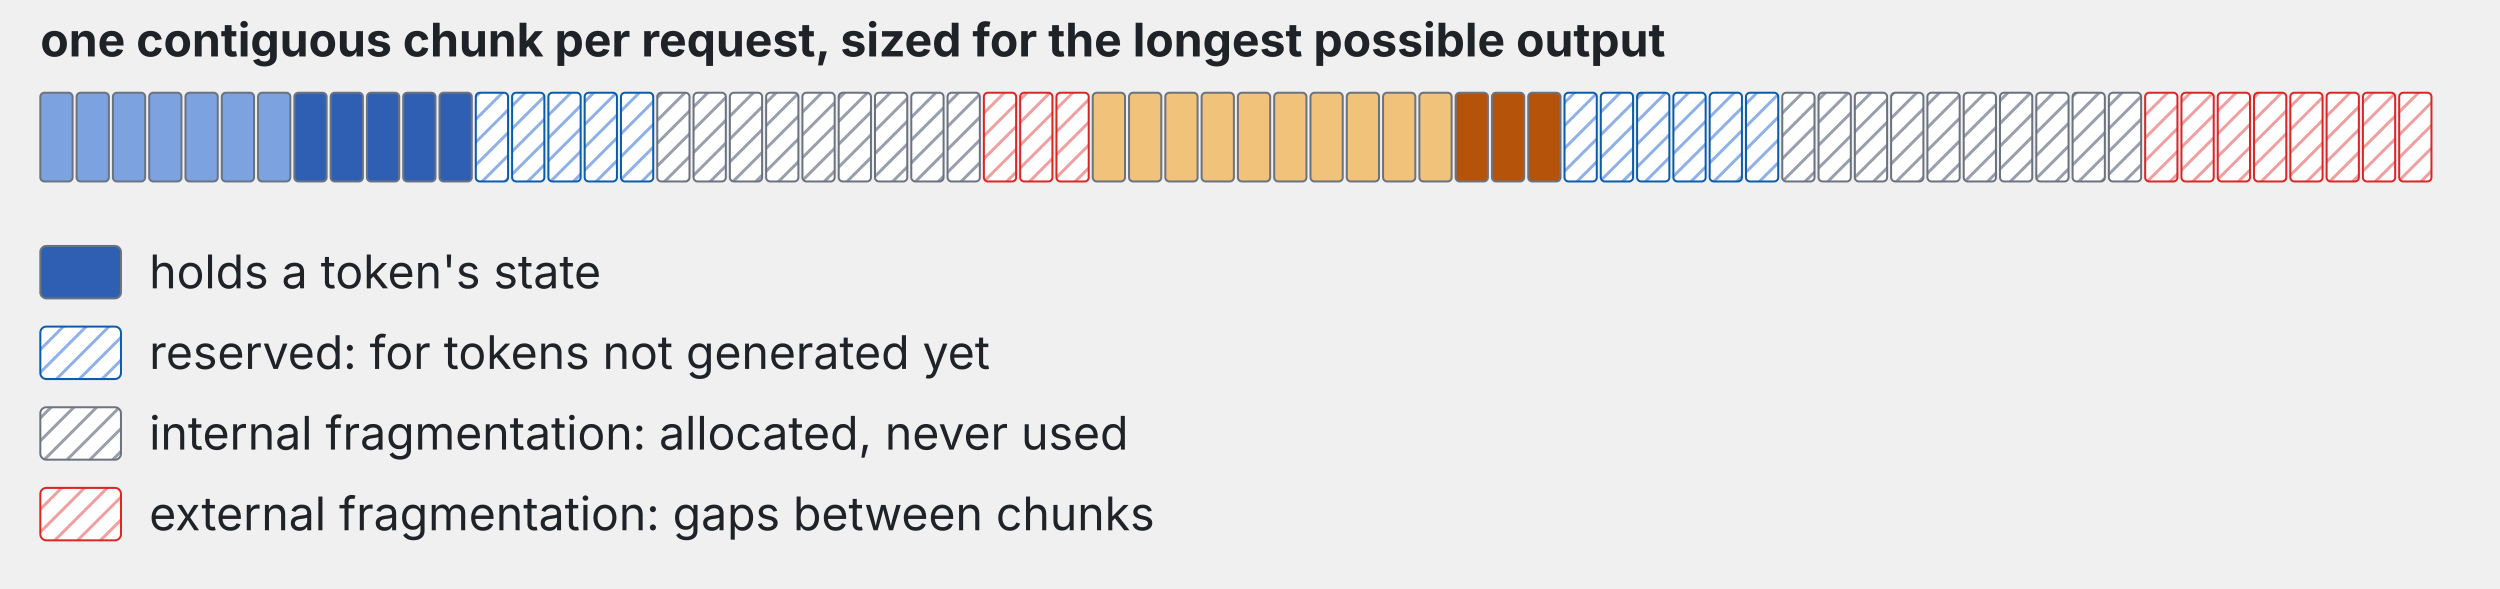
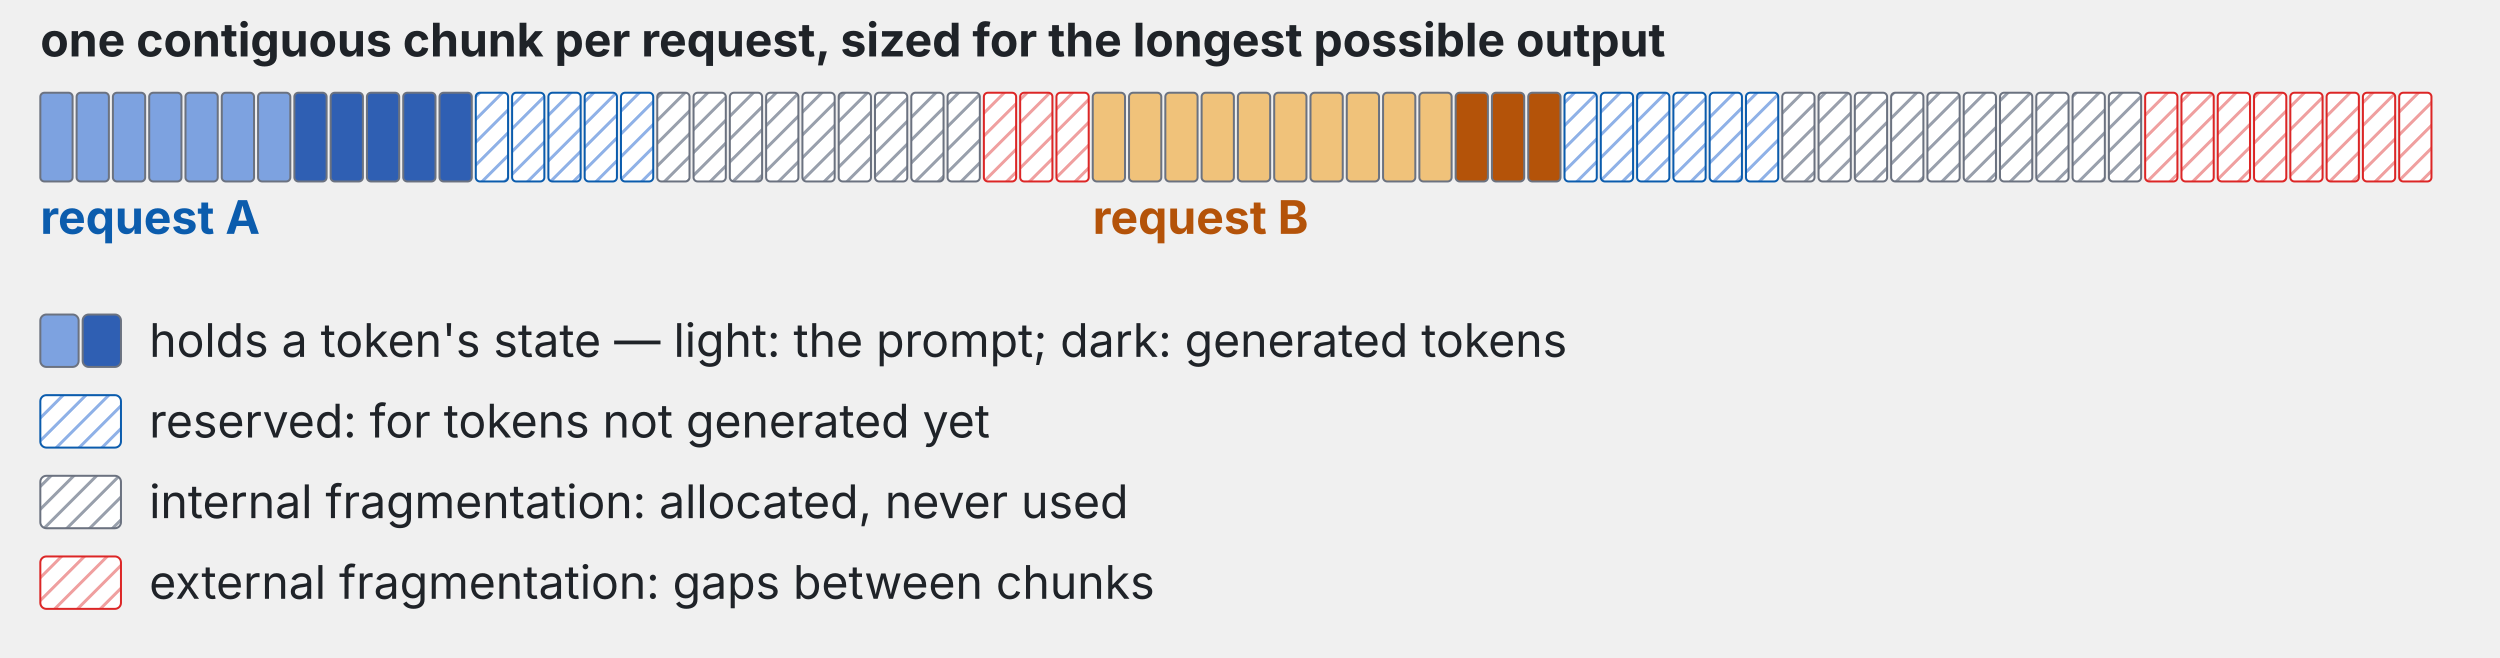
- <svg xmlns="http://www.w3.org/2000/svg" viewBox="0 0 1240 292" width="100%" font-family="-apple-system,BlinkMacSystemFont,Segoe UI,Helvetica Neue,PingFang TC,Noto Sans TC,sans-serif">
+ <svg xmlns="http://www.w3.org/2000/svg" viewBox="0 0 1240 326" width="100%" font-family="-apple-system,BlinkMacSystemFont,Segoe UI,Helvetica Neue,PingFang TC,Noto Sans TC,sans-serif">
  <defs>
    <marker id="ah-waste" viewBox="0 0 10 10" refX="9" refY="5" markerWidth="7" markerHeight="7" orient="auto-start-reverse">
      <path d="M0,0 L10,5 L0,10 z" fill="#6b7280" />
    </marker>
  </defs>
  <defs>
    <pattern id="w-res" width="8" height="8" patternUnits="userSpaceOnUse" patternTransform="rotate(45)">
      <rect width="8" height="8" fill="#fff" />
      <line x1="0" y1="0" x2="0" y2="8" stroke="#93b4e8" stroke-width="3" />
    </pattern>
  </defs>
  <defs>
    <pattern id="w-int" width="8" height="8" patternUnits="userSpaceOnUse" patternTransform="rotate(45)">
      <rect width="8" height="8" fill="#fff" />
      <line x1="0" y1="0" x2="0" y2="8" stroke="#9ca3af" stroke-width="3" />
    </pattern>
  </defs>
  <defs>
    <pattern id="w-ext" width="8" height="8" patternUnits="userSpaceOnUse" patternTransform="rotate(45)">
      <rect width="8" height="8" fill="#fff" />
      <line x1="0" y1="0" x2="0" y2="8" stroke="#f0a3a3" stroke-width="3" />
    </pattern>
  </defs>
  <text x="20" y="28" font-size="23" fill="#1f2328" text-anchor="start" font-weight="700">one contiguous chunk per request, sized for the longest possible output</text>
  <rect x="20" y="46" width="16" height="44" rx="2" fill="#7da2e0" stroke="#6b7280" stroke-width="1" />
  <rect x="38" y="46" width="16" height="44" rx="2" fill="#7da2e0" stroke="#6b7280" stroke-width="1" />
  <rect x="56" y="46" width="16" height="44" rx="2" fill="#7da2e0" stroke="#6b7280" stroke-width="1" />
  <rect x="74" y="46" width="16" height="44" rx="2" fill="#7da2e0" stroke="#6b7280" stroke-width="1" />
  <rect x="92" y="46" width="16" height="44" rx="2" fill="#7da2e0" stroke="#6b7280" stroke-width="1" />
  <rect x="110" y="46" width="16" height="44" rx="2" fill="#7da2e0" stroke="#6b7280" stroke-width="1" />
  <rect x="128" y="46" width="16" height="44" rx="2" fill="#7da2e0" stroke="#6b7280" stroke-width="1" />
  <rect x="146" y="46" width="16" height="44" rx="2" fill="#2f5fb3" stroke="#6b7280" stroke-width="1" />
  <rect x="164" y="46" width="16" height="44" rx="2" fill="#2f5fb3" stroke="#6b7280" stroke-width="1" />
  <rect x="182" y="46" width="16" height="44" rx="2" fill="#2f5fb3" stroke="#6b7280" stroke-width="1" />
  <rect x="200" y="46" width="16" height="44" rx="2" fill="#2f5fb3" stroke="#6b7280" stroke-width="1" />
  <rect x="218" y="46" width="16" height="44" rx="2" fill="#2f5fb3" stroke="#6b7280" stroke-width="1" />
  <rect x="236" y="46" width="16" height="44" rx="2" fill="url(#w-res)" stroke="#0b5cad" stroke-width="1" />
  <rect x="254" y="46" width="16" height="44" rx="2" fill="url(#w-res)" stroke="#0b5cad" stroke-width="1" />
  <rect x="272" y="46" width="16" height="44" rx="2" fill="url(#w-res)" stroke="#0b5cad" stroke-width="1" />
  <rect x="290" y="46" width="16" height="44" rx="2" fill="url(#w-res)" stroke="#0b5cad" stroke-width="1" />
  <rect x="308" y="46" width="16" height="44" rx="2" fill="url(#w-res)" stroke="#0b5cad" stroke-width="1" />
  <rect x="326" y="46" width="16" height="44" rx="2" fill="url(#w-int)" stroke="#6b7280" stroke-width="1" />
  <rect x="344" y="46" width="16" height="44" rx="2" fill="url(#w-int)" stroke="#6b7280" stroke-width="1" />
  <rect x="362" y="46" width="16" height="44" rx="2" fill="url(#w-int)" stroke="#6b7280" stroke-width="1" />
  <rect x="380" y="46" width="16" height="44" rx="2" fill="url(#w-int)" stroke="#6b7280" stroke-width="1" />
  <rect x="398" y="46" width="16" height="44" rx="2" fill="url(#w-int)" stroke="#6b7280" stroke-width="1" />
  <rect x="416" y="46" width="16" height="44" rx="2" fill="url(#w-int)" stroke="#6b7280" stroke-width="1" />
  <rect x="434" y="46" width="16" height="44" rx="2" fill="url(#w-int)" stroke="#6b7280" stroke-width="1" />
  <rect x="452" y="46" width="16" height="44" rx="2" fill="url(#w-int)" stroke="#6b7280" stroke-width="1" />
  <rect x="470" y="46" width="16" height="44" rx="2" fill="url(#w-int)" stroke="#6b7280" stroke-width="1" />
  <rect x="488" y="46" width="16" height="44" rx="2" fill="url(#w-ext)" stroke="#dc2626" stroke-width="1" />
  <rect x="506" y="46" width="16" height="44" rx="2" fill="url(#w-ext)" stroke="#dc2626" stroke-width="1" />
  <rect x="524" y="46" width="16" height="44" rx="2" fill="url(#w-ext)" stroke="#dc2626" stroke-width="1" />
  <rect x="542" y="46" width="16" height="44" rx="2" fill="#f0c27a" stroke="#6b7280" stroke-width="1" />
  <rect x="560" y="46" width="16" height="44" rx="2" fill="#f0c27a" stroke="#6b7280" stroke-width="1" />
  <rect x="578" y="46" width="16" height="44" rx="2" fill="#f0c27a" stroke="#6b7280" stroke-width="1" />
  <rect x="596" y="46" width="16" height="44" rx="2" fill="#f0c27a" stroke="#6b7280" stroke-width="1" />
  <rect x="614" y="46" width="16" height="44" rx="2" fill="#f0c27a" stroke="#6b7280" stroke-width="1" />
  <rect x="632" y="46" width="16" height="44" rx="2" fill="#f0c27a" stroke="#6b7280" stroke-width="1" />
  <rect x="650" y="46" width="16" height="44" rx="2" fill="#f0c27a" stroke="#6b7280" stroke-width="1" />
  <rect x="668" y="46" width="16" height="44" rx="2" fill="#f0c27a" stroke="#6b7280" stroke-width="1" />
  <rect x="686" y="46" width="16" height="44" rx="2" fill="#f0c27a" stroke="#6b7280" stroke-width="1" />
  <rect x="704" y="46" width="16" height="44" rx="2" fill="#f0c27a" stroke="#6b7280" stroke-width="1" />
  <rect x="722" y="46" width="16" height="44" rx="2" fill="#b45309" stroke="#6b7280" stroke-width="1" />
  <rect x="740" y="46" width="16" height="44" rx="2" fill="#b45309" stroke="#6b7280" stroke-width="1" />
  <rect x="758" y="46" width="16" height="44" rx="2" fill="#b45309" stroke="#6b7280" stroke-width="1" />
  <rect x="776" y="46" width="16" height="44" rx="2" fill="url(#w-res)" stroke="#0b5cad" stroke-width="1" />
  <rect x="794" y="46" width="16" height="44" rx="2" fill="url(#w-res)" stroke="#0b5cad" stroke-width="1" />
  <rect x="812" y="46" width="16" height="44" rx="2" fill="url(#w-res)" stroke="#0b5cad" stroke-width="1" />
  <rect x="830" y="46" width="16" height="44" rx="2" fill="url(#w-res)" stroke="#0b5cad" stroke-width="1" />
  <rect x="848" y="46" width="16" height="44" rx="2" fill="url(#w-res)" stroke="#0b5cad" stroke-width="1" />
  <rect x="866" y="46" width="16" height="44" rx="2" fill="url(#w-res)" stroke="#0b5cad" stroke-width="1" />
  <rect x="884" y="46" width="16" height="44" rx="2" fill="url(#w-int)" stroke="#6b7280" stroke-width="1" />
  <rect x="902" y="46" width="16" height="44" rx="2" fill="url(#w-int)" stroke="#6b7280" stroke-width="1" />
  <rect x="920" y="46" width="16" height="44" rx="2" fill="url(#w-int)" stroke="#6b7280" stroke-width="1" />
  <rect x="938" y="46" width="16" height="44" rx="2" fill="url(#w-int)" stroke="#6b7280" stroke-width="1" />
  <rect x="956" y="46" width="16" height="44" rx="2" fill="url(#w-int)" stroke="#6b7280" stroke-width="1" />
  <rect x="974" y="46" width="16" height="44" rx="2" fill="url(#w-int)" stroke="#6b7280" stroke-width="1" />
  <rect x="992" y="46" width="16" height="44" rx="2" fill="url(#w-int)" stroke="#6b7280" stroke-width="1" />
  <rect x="1010" y="46" width="16" height="44" rx="2" fill="url(#w-int)" stroke="#6b7280" stroke-width="1" />
  <rect x="1028" y="46" width="16" height="44" rx="2" fill="url(#w-int)" stroke="#6b7280" stroke-width="1" />
  <rect x="1046" y="46" width="16" height="44" rx="2" fill="url(#w-int)" stroke="#6b7280" stroke-width="1" />
  <rect x="1064" y="46" width="16" height="44" rx="2" fill="url(#w-ext)" stroke="#dc2626" stroke-width="1" />
  <rect x="1082" y="46" width="16" height="44" rx="2" fill="url(#w-ext)" stroke="#dc2626" stroke-width="1" />
  <rect x="1100" y="46" width="16" height="44" rx="2" fill="url(#w-ext)" stroke="#dc2626" stroke-width="1" />
  <rect x="1118" y="46" width="16" height="44" rx="2" fill="url(#w-ext)" stroke="#dc2626" stroke-width="1" />
  <rect x="1136" y="46" width="16" height="44" rx="2" fill="url(#w-ext)" stroke="#dc2626" stroke-width="1" />
  <rect x="1154" y="46" width="16" height="44" rx="2" fill="url(#w-ext)" stroke="#dc2626" stroke-width="1" />
  <rect x="1172" y="46" width="16" height="44" rx="2" fill="url(#w-ext)" stroke="#dc2626" stroke-width="1" />
  <rect x="1190" y="46" width="16" height="44" rx="2" fill="url(#w-ext)" stroke="#dc2626" stroke-width="1" />
-   <rect x="20" y="122" width="40" height="26" rx="3" fill="#2f5fb3" stroke="#6b7280" stroke-width="1" />
-   <text x="74" y="143" font-size="23" fill="#1f2328" text-anchor="start" font-weight="400">holds a token's state</text>
-   <rect x="20" y="162" width="40" height="26" rx="3" fill="url(#w-res)" stroke="#0b5cad" stroke-width="1" />
-   <text x="74" y="183" font-size="23" fill="#1f2328" text-anchor="start" font-weight="400">reserved: for tokens not generated yet</text>
-   <rect x="20" y="202" width="40" height="26" rx="3" fill="url(#w-int)" stroke="#6b7280" stroke-width="1" />
-   <text x="74" y="223" font-size="23" fill="#1f2328" text-anchor="start" font-weight="400">internal fragmentation: allocated, never used</text>
-   <rect x="20" y="242" width="40" height="26" rx="3" fill="url(#w-ext)" stroke="#dc2626" stroke-width="1" />
-   <text x="74" y="263" font-size="23" fill="#1f2328" text-anchor="start" font-weight="400">external fragmentation: gaps between chunks</text>
+   <text x="20" y="116" font-size="23" fill="#0b5cad" text-anchor="start" font-weight="700">request A</text>
+   <text x="542" y="116" font-size="23" fill="#b45309" text-anchor="start" font-weight="700">request B</text>
+   <rect x="20" y="156" width="19" height="26" rx="3" fill="#7da2e0" stroke="#6b7280" stroke-width="1" />
+   <rect x="41" y="156" width="19" height="26" rx="3" fill="#2f5fb3" stroke="#6b7280" stroke-width="1" />
+   <text x="74" y="177" font-size="23" fill="#1f2328" text-anchor="start" font-weight="400">holds a token's state — light: the prompt; dark: generated tokens</text>
+   <rect x="20" y="196" width="40" height="26" rx="3" fill="url(#w-res)" stroke="#0b5cad" stroke-width="1" />
+   <text x="74" y="217" font-size="23" fill="#1f2328" text-anchor="start" font-weight="400">reserved: for tokens not generated yet</text>
+   <rect x="20" y="236" width="40" height="26" rx="3" fill="url(#w-int)" stroke="#6b7280" stroke-width="1" />
+   <text x="74" y="257" font-size="23" fill="#1f2328" text-anchor="start" font-weight="400">internal fragmentation: allocated, never used</text>
+   <rect x="20" y="276" width="40" height="26" rx="3" fill="url(#w-ext)" stroke="#dc2626" stroke-width="1" />
+   <text x="74" y="297" font-size="23" fill="#1f2328" text-anchor="start" font-weight="400">external fragmentation: gaps between chunks</text>
</svg>
